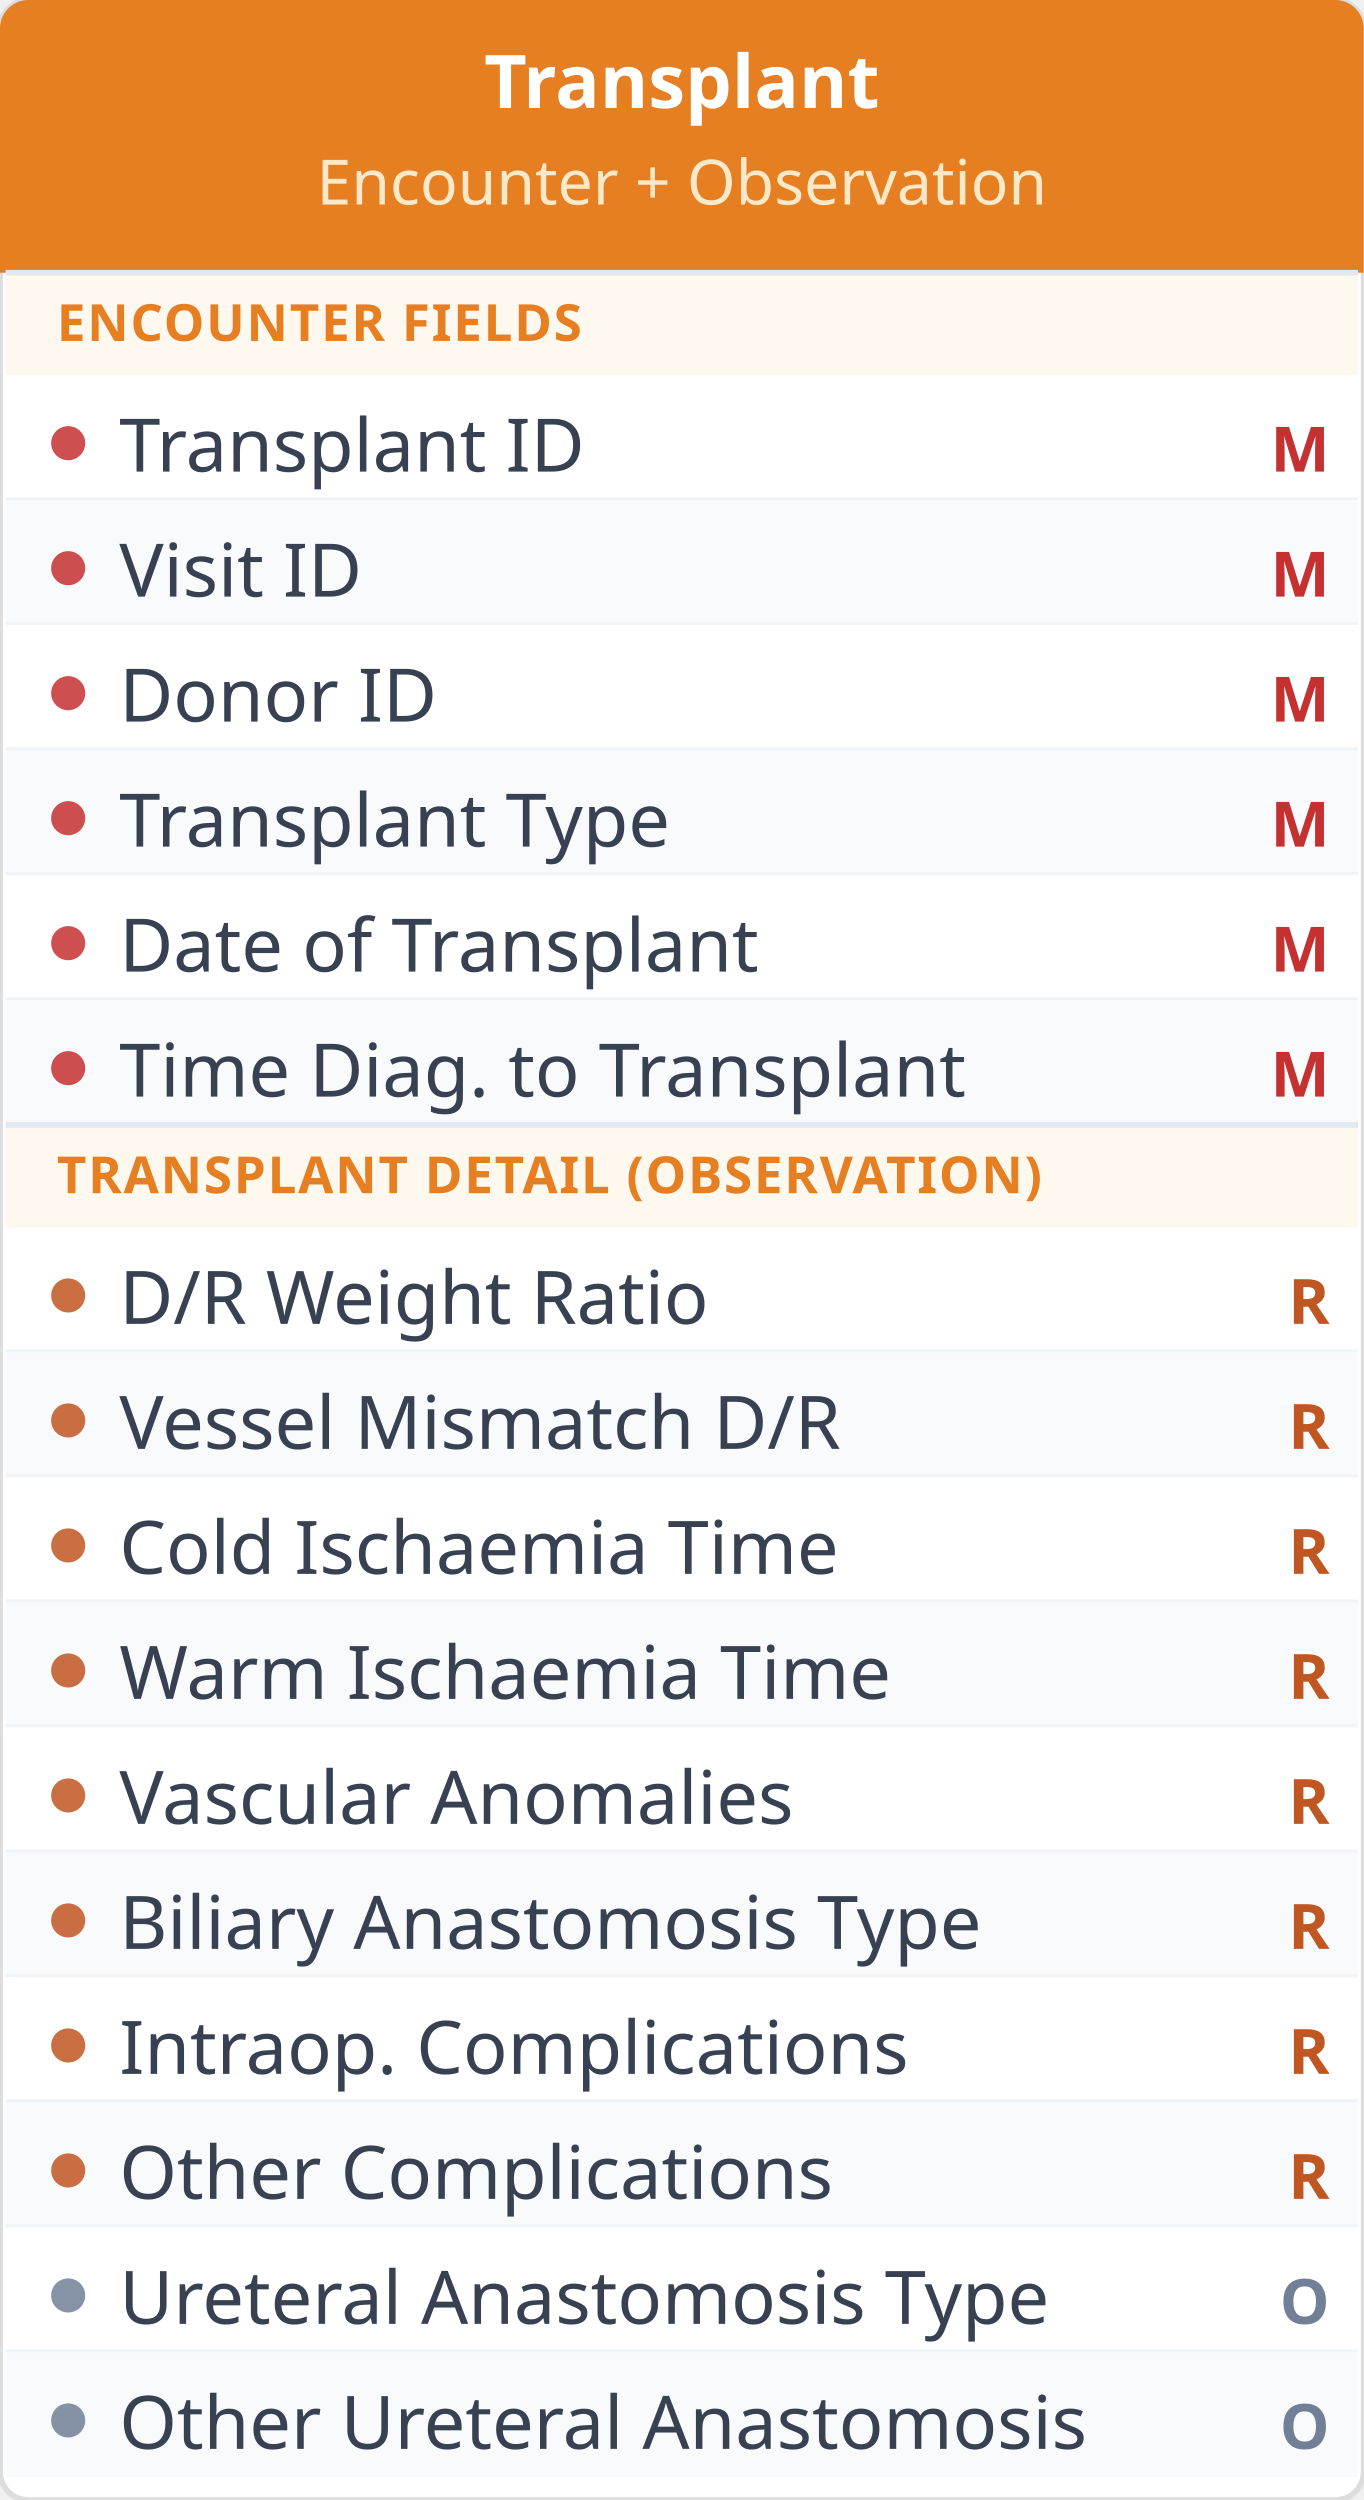
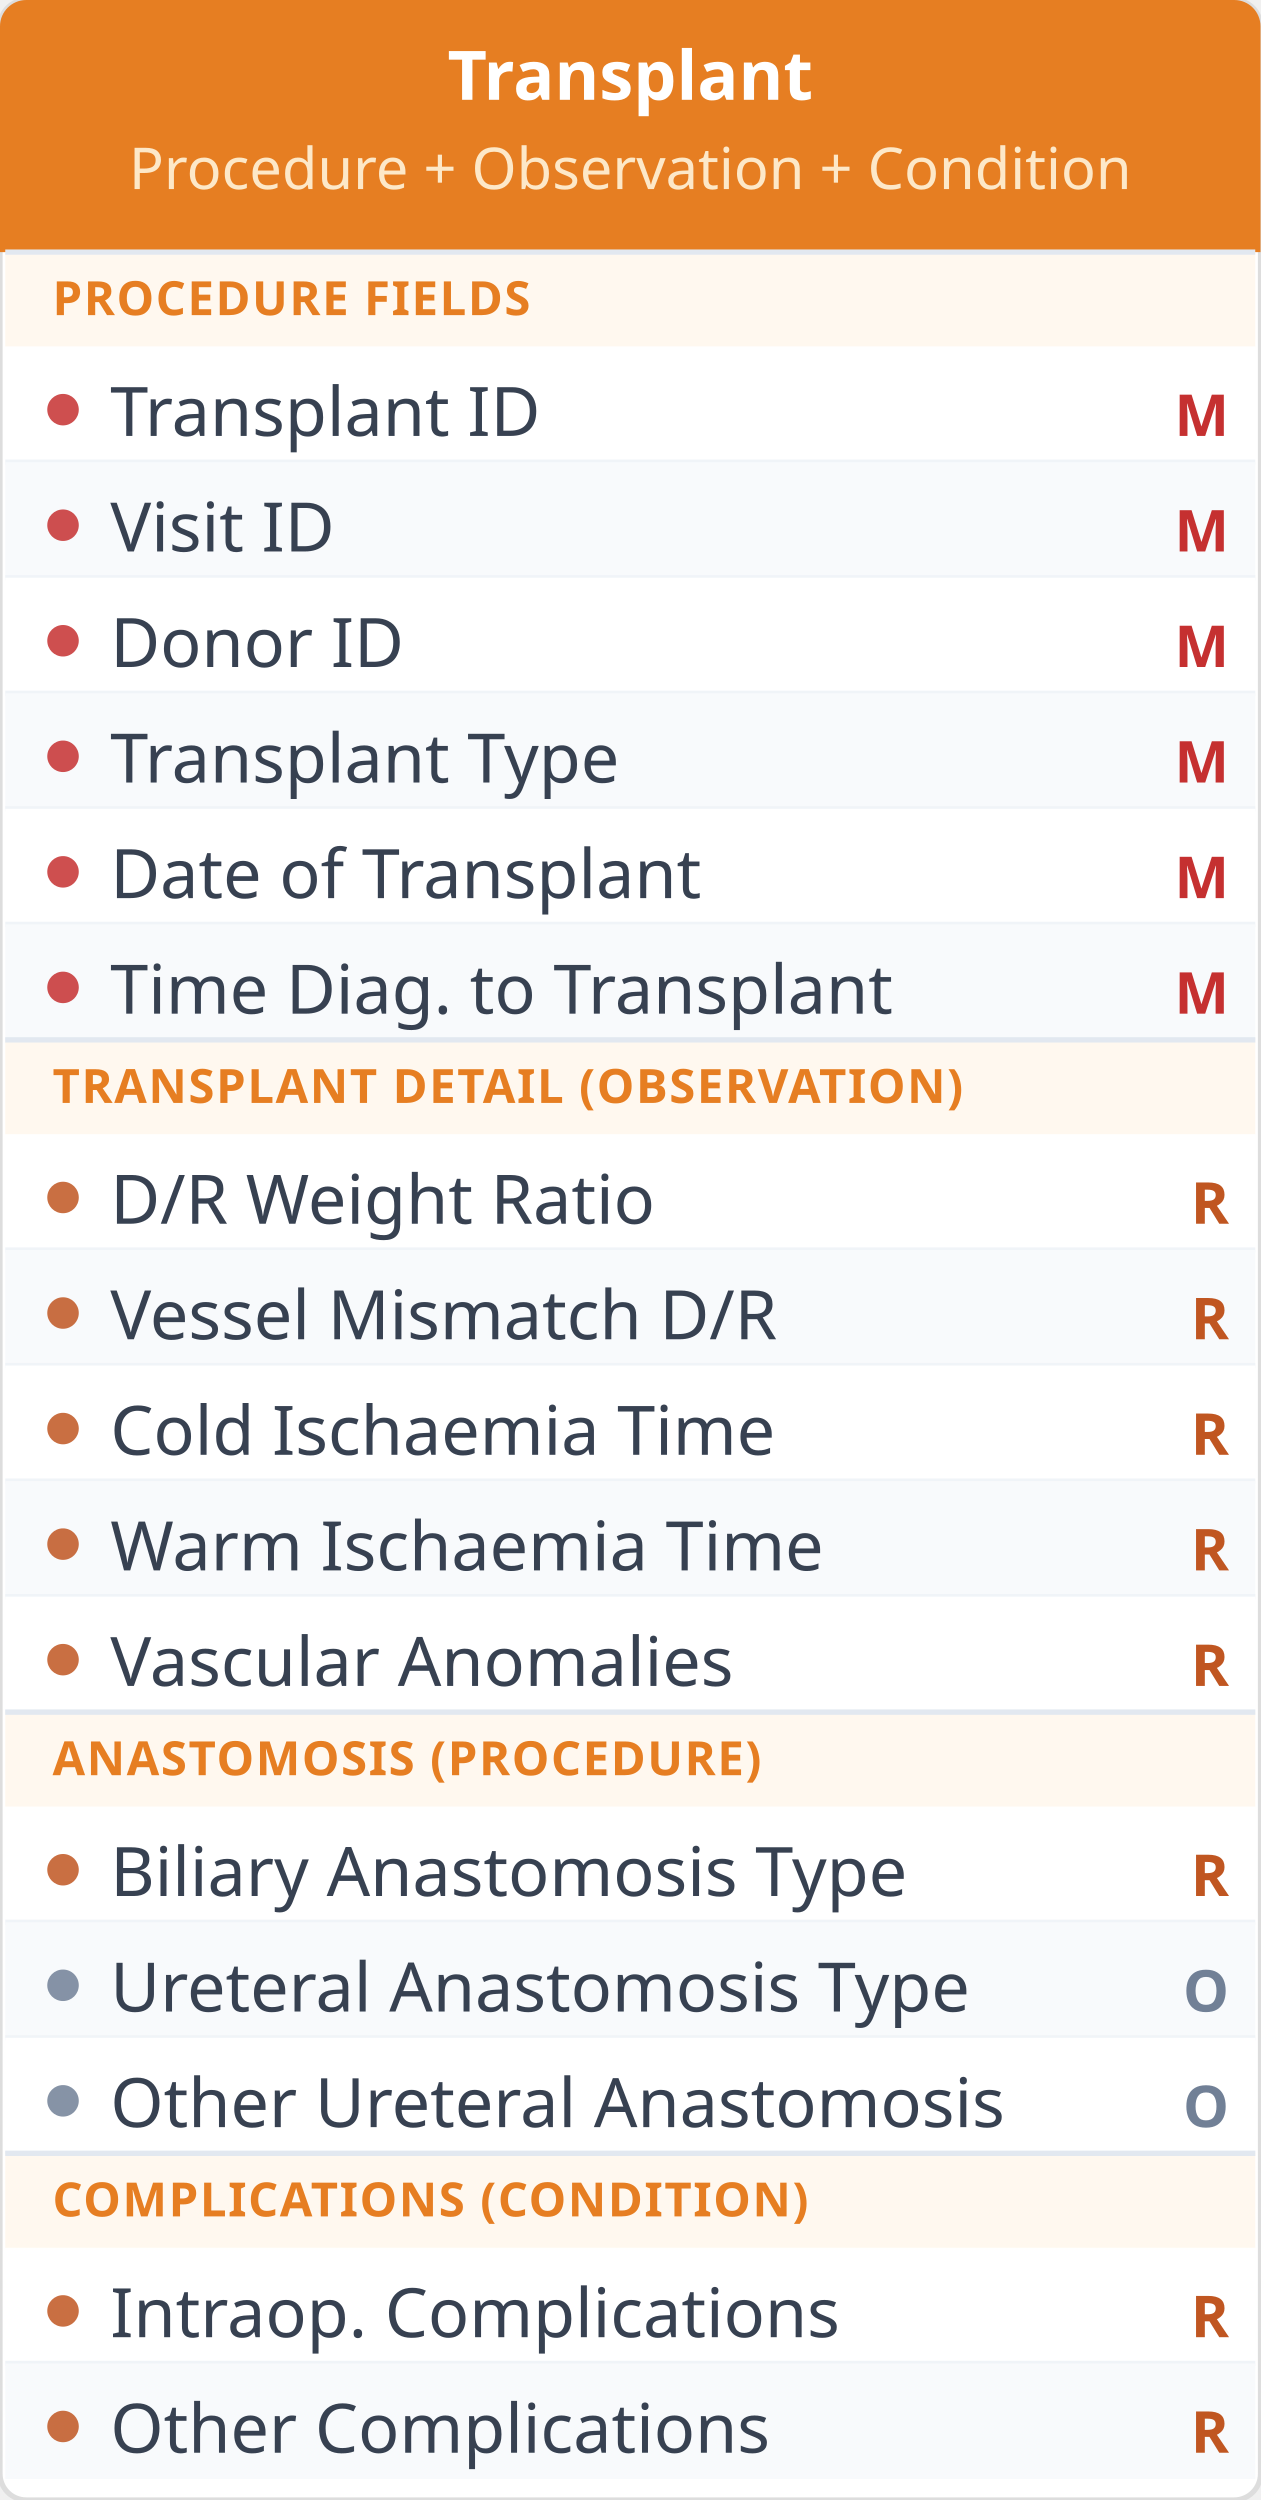
- <svg xmlns="http://www.w3.org/2000/svg" width="240" height="440" viewBox="0 0 240 440" font-family="system-ui,sans-serif">
+ <svg xmlns="http://www.w3.org/2000/svg" width="240" height="476" viewBox="0 0 240 476" font-family="system-ui,sans-serif">
  <style>a:hover rect{opacity:.85;}a rect,a text{cursor:pointer;}</style>
-   <rect x="0" y="0" width="240" height="440" rx="5" fill="white" stroke="#ddd" stroke-width="1" />
+   <rect x="0" y="0" width="240" height="476" rx="5" fill="white" stroke="#ddd" stroke-width="1" />
  <a href="StructureDefinition-transplant.html">
    <path d="M5,0 H235 A5,5 0 0 1 240,5 V48 H0 V5 A5,5 0 0 1 5,0 Z" fill="#e67e22" />
    <text x="120" y="19" fill="white" font-weight="600" font-size="13" text-anchor="middle">Transplant</text>
-     <text x="120" y="36" fill="#fde8c8" font-size="11" text-anchor="middle">Encounter + Observation</text>
+     <text x="120" y="36" fill="#fde8c8" font-size="11" text-anchor="middle">Procedure + Observation + Condition</text>
  </a>
  <rect x="1" y="48" width="238" height="18" fill="#fff8ef" />
  <line x1="1" y1="48" x2="239" y2="48" stroke="#e2e8f0" stroke-width="1" />
-   <text x="10" y="60" fill="#e67e22" font-size="9" font-weight="600" letter-spacing="0.3">ENCOUNTER FIELDS</text>
+   <text x="10" y="60" fill="#e67e22" font-size="9" font-weight="600" letter-spacing="0.3">PROCEDURE FIELDS</text>
  <rect x="1" y="66" width="238" height="22" fill="white" />
  <line x1="1" y1="88" x2="239" y2="88" stroke="#f0f4f8" stroke-width="1" />
  <circle cx="12" cy="78" r="3" fill="#c53030" opacity="0.85" />
-   <a href="http://hl7.org/fhir/R4/encounter.html">
+   <a href="http://hl7.org/fhir/R4/procedure.html">
    <text x="21" y="83" fill="#374151" font-size="13">Transplant ID</text>
    <text x="234" y="83" fill="#c53030" font-size="11" font-weight="700" text-anchor="end">M</text>
  </a>
  <rect x="1" y="88" width="238" height="22" fill="#f8fafc" />
  <line x1="1" y1="110" x2="239" y2="110" stroke="#f0f4f8" stroke-width="1" />
  <circle cx="12" cy="100" r="3" fill="#c53030" opacity="0.85" />
  <a href="StructureDefinition-visit.html">
    <text x="21" y="105" fill="#374151" font-size="13">Visit ID</text>
    <text x="234" y="105" fill="#c53030" font-size="11" font-weight="700" text-anchor="end">M</text>
  </a>
  <rect x="1" y="110" width="238" height="22" fill="white" />
  <line x1="1" y1="132" x2="239" y2="132" stroke="#f0f4f8" stroke-width="1" />
  <circle cx="12" cy="122" r="3" fill="#c53030" opacity="0.85" />
  <a href="StructureDefinition-transplant-donor-ref.html">
    <text x="21" y="127" fill="#374151" font-size="13">Donor ID</text>
    <text x="234" y="127" fill="#c53030" font-size="11" font-weight="700" text-anchor="end">M</text>
  </a>
  <rect x="1" y="132" width="238" height="22" fill="#f8fafc" />
  <line x1="1" y1="154" x2="239" y2="154" stroke="#f0f4f8" stroke-width="1" />
  <circle cx="12" cy="144" r="3" fill="#c53030" opacity="0.85" />
  <a href="ValueSet-transplant-type-vs.html">
    <text x="21" y="149" fill="#374151" font-size="13">Transplant Type</text>
    <text x="234" y="149" fill="#c53030" font-size="11" font-weight="700" text-anchor="end">M</text>
  </a>
  <rect x="1" y="154" width="238" height="22" fill="white" />
  <line x1="1" y1="176" x2="239" y2="176" stroke="#f0f4f8" stroke-width="1" />
  <circle cx="12" cy="166" r="3" fill="#c53030" opacity="0.85" />
-   <a href="http://hl7.org/fhir/R4/encounter.html">
+   <a href="http://hl7.org/fhir/R4/procedure.html">
    <text x="21" y="171" fill="#374151" font-size="13">Date of Transplant</text>
    <text x="234" y="171" fill="#c53030" font-size="11" font-weight="700" text-anchor="end">M</text>
  </a>
  <rect x="1" y="176" width="238" height="22" fill="#f8fafc" />
  <line x1="1" y1="198" x2="239" y2="198" stroke="#f0f4f8" stroke-width="1" />
  <circle cx="12" cy="188" r="3" fill="#c53030" opacity="0.85" />
  <a href="StructureDefinition-transplant-details.html">
    <text x="21" y="193" fill="#374151" font-size="13">Time Diag. to Transplant</text>
    <text x="234" y="193" fill="#c53030" font-size="11" font-weight="700" text-anchor="end">M</text>
  </a>
  <rect x="1" y="198" width="238" height="18" fill="#fff8ef" />
  <line x1="1" y1="198" x2="239" y2="198" stroke="#e2e8f0" stroke-width="1" />
  <text x="10" y="210" fill="#e67e22" font-size="9" font-weight="600" letter-spacing="0.3">TRANSPLANT DETAIL (OBSERVATION)</text>
  <rect x="1" y="216" width="238" height="22" fill="white" />
  <line x1="1" y1="238" x2="239" y2="238" stroke="#f0f4f8" stroke-width="1" />
  <circle cx="12" cy="228" r="3" fill="#c05621" opacity="0.85" />
  <a href="StructureDefinition-transplant-details.html">
    <text x="21" y="233" fill="#374151" font-size="13">D/R Weight Ratio</text>
    <text x="234" y="233" fill="#c05621" font-size="11" font-weight="700" text-anchor="end">R</text>
  </a>
  <rect x="1" y="238" width="238" height="22" fill="#f8fafc" />
  <line x1="1" y1="260" x2="239" y2="260" stroke="#f0f4f8" stroke-width="1" />
  <circle cx="12" cy="250" r="3" fill="#c05621" opacity="0.85" />
  <a href="StructureDefinition-transplant-details.html">
    <text x="21" y="255" fill="#374151" font-size="13">Vessel Mismatch D/R</text>
    <text x="234" y="255" fill="#c05621" font-size="11" font-weight="700" text-anchor="end">R</text>
  </a>
  <rect x="1" y="260" width="238" height="22" fill="white" />
  <line x1="1" y1="282" x2="239" y2="282" stroke="#f0f4f8" stroke-width="1" />
  <circle cx="12" cy="272" r="3" fill="#c05621" opacity="0.85" />
  <a href="StructureDefinition-transplant-details.html">
    <text x="21" y="277" fill="#374151" font-size="13">Cold Ischaemia Time</text>
    <text x="234" y="277" fill="#c05621" font-size="11" font-weight="700" text-anchor="end">R</text>
  </a>
  <rect x="1" y="282" width="238" height="22" fill="#f8fafc" />
  <line x1="1" y1="304" x2="239" y2="304" stroke="#f0f4f8" stroke-width="1" />
  <circle cx="12" cy="294" r="3" fill="#c05621" opacity="0.85" />
  <a href="StructureDefinition-transplant-details.html">
    <text x="21" y="299" fill="#374151" font-size="13">Warm Ischaemia Time</text>
    <text x="234" y="299" fill="#c05621" font-size="11" font-weight="700" text-anchor="end">R</text>
  </a>
  <rect x="1" y="304" width="238" height="22" fill="white" />
  <line x1="1" y1="326" x2="239" y2="326" stroke="#f0f4f8" stroke-width="1" />
  <circle cx="12" cy="316" r="3" fill="#c05621" opacity="0.85" />
  <a href="StructureDefinition-transplant-details.html">
    <text x="21" y="321" fill="#374151" font-size="13">Vascular Anomalies</text>
    <text x="234" y="321" fill="#c05621" font-size="11" font-weight="700" text-anchor="end">R</text>
  </a>
-   <rect x="1" y="326" width="238" height="22" fill="#f8fafc" />
-   <line x1="1" y1="348" x2="239" y2="348" stroke="#f0f4f8" stroke-width="1" />
-   <circle cx="12" cy="338" r="3" fill="#c05621" opacity="0.85" />
-   <a href="ValueSet-biliary-anastomosis-type-vs.html">
-     <text x="21" y="343" fill="#374151" font-size="13">Biliary Anastomosis Type</text>
-     <text x="234" y="343" fill="#c05621" font-size="11" font-weight="700" text-anchor="end">R</text>
+   <rect x="1" y="326" width="238" height="18" fill="#fff8ef" />
+   <line x1="1" y1="326" x2="239" y2="326" stroke="#e2e8f0" stroke-width="1" />
+   <text x="10" y="338" fill="#e67e22" font-size="9" font-weight="600" letter-spacing="0.3">ANASTOMOSIS (PROCEDURE)</text>
+   <rect x="1" y="344" width="238" height="22" fill="white" />
+   <line x1="1" y1="366" x2="239" y2="366" stroke="#f0f4f8" stroke-width="1" />
+   <circle cx="12" cy="356" r="3" fill="#c05621" opacity="0.85" />
+   <a href="StructureDefinition-transplant-anastomosis.html">
+     <text x="21" y="361" fill="#374151" font-size="13">Biliary Anastomosis Type</text>
+     <text x="234" y="361" fill="#c05621" font-size="11" font-weight="700" text-anchor="end">R</text>
  </a>
-   <rect x="1" y="348" width="238" height="22" fill="white" />
-   <line x1="1" y1="370" x2="239" y2="370" stroke="#f0f4f8" stroke-width="1" />
-   <circle cx="12" cy="360" r="3" fill="#c05621" opacity="0.85" />
-   <a href="ValueSet-intraoperative-complication-vs.html">
-     <text x="21" y="365" fill="#374151" font-size="13">Intraop. Complications</text>
-     <text x="234" y="365" fill="#c05621" font-size="11" font-weight="700" text-anchor="end">R</text>
+   <rect x="1" y="366" width="238" height="22" fill="#f8fafc" />
+   <line x1="1" y1="388" x2="239" y2="388" stroke="#f0f4f8" stroke-width="1" />
+   <circle cx="12" cy="378" r="3" fill="#718096" opacity="0.85" />
+   <a href="StructureDefinition-transplant-anastomosis.html">
+     <text x="21" y="383" fill="#374151" font-size="13">Ureteral Anastomosis Type</text>
+     <text x="234" y="383" fill="#718096" font-size="11" font-weight="700" text-anchor="end">O</text>
  </a>
-   <rect x="1" y="370" width="238" height="22" fill="#f8fafc" />
-   <line x1="1" y1="392" x2="239" y2="392" stroke="#f0f4f8" stroke-width="1" />
-   <circle cx="12" cy="382" r="3" fill="#c05621" opacity="0.85" />
-   <a href="StructureDefinition-transplant-details.html">
-     <text x="21" y="387" fill="#374151" font-size="13">Other Complications</text>
-     <text x="234" y="387" fill="#c05621" font-size="11" font-weight="700" text-anchor="end">R</text>
+   <rect x="1" y="388" width="238" height="22" fill="white" />
+   <line x1="1" y1="410" x2="239" y2="410" stroke="#f0f4f8" stroke-width="1" />
+   <circle cx="12" cy="400" r="3" fill="#718096" opacity="0.85" />
+   <a href="StructureDefinition-transplant-anastomosis.html">
+     <text x="21" y="405" fill="#374151" font-size="13">Other Ureteral Anastomosis</text>
+     <text x="234" y="405" fill="#718096" font-size="11" font-weight="700" text-anchor="end">O</text>
  </a>
-   <rect x="1" y="392" width="238" height="22" fill="white" />
-   <line x1="1" y1="414" x2="239" y2="414" stroke="#f0f4f8" stroke-width="1" />
-   <circle cx="12" cy="404" r="3" fill="#718096" opacity="0.85" />
-   <a href="ValueSet-ureteral-anastomosis-type-vs.html">
-     <text x="21" y="409" fill="#374151" font-size="13">Ureteral Anastomosis Type</text>
-     <text x="234" y="409" fill="#718096" font-size="11" font-weight="700" text-anchor="end">O</text>
+   <rect x="1" y="410" width="238" height="18" fill="#fff8ef" />
+   <line x1="1" y1="410" x2="239" y2="410" stroke="#e2e8f0" stroke-width="1" />
+   <text x="10" y="422" fill="#e67e22" font-size="9" font-weight="600" letter-spacing="0.3">COMPLICATIONS (CONDITION)</text>
+   <rect x="1" y="428" width="238" height="22" fill="white" />
+   <line x1="1" y1="450" x2="239" y2="450" stroke="#f0f4f8" stroke-width="1" />
+   <circle cx="12" cy="440" r="3" fill="#c05621" opacity="0.85" />
+   <a href="StructureDefinition-intraoperative-complication.html">
+     <text x="21" y="445" fill="#374151" font-size="13">Intraop. Complications</text>
+     <text x="234" y="445" fill="#c05621" font-size="11" font-weight="700" text-anchor="end">R</text>
  </a>
-   <rect x="1" y="414" width="238" height="22" fill="#f8fafc" />
-   <circle cx="12" cy="426" r="3" fill="#718096" opacity="0.85" />
-   <a href="StructureDefinition-transplant-details.html">
-     <text x="21" y="431" fill="#374151" font-size="13">Other Ureteral Anastomosis</text>
-     <text x="234" y="431" fill="#718096" font-size="11" font-weight="700" text-anchor="end">O</text>
+   <rect x="1" y="450" width="238" height="22" fill="#f8fafc" />
+   <circle cx="12" cy="462" r="3" fill="#c05621" opacity="0.85" />
+   <a href="StructureDefinition-intraoperative-complication.html">
+     <text x="21" y="467" fill="#374151" font-size="13">Other Complications</text>
+     <text x="234" y="467" fill="#c05621" font-size="11" font-weight="700" text-anchor="end">R</text>
  </a>
</svg>
